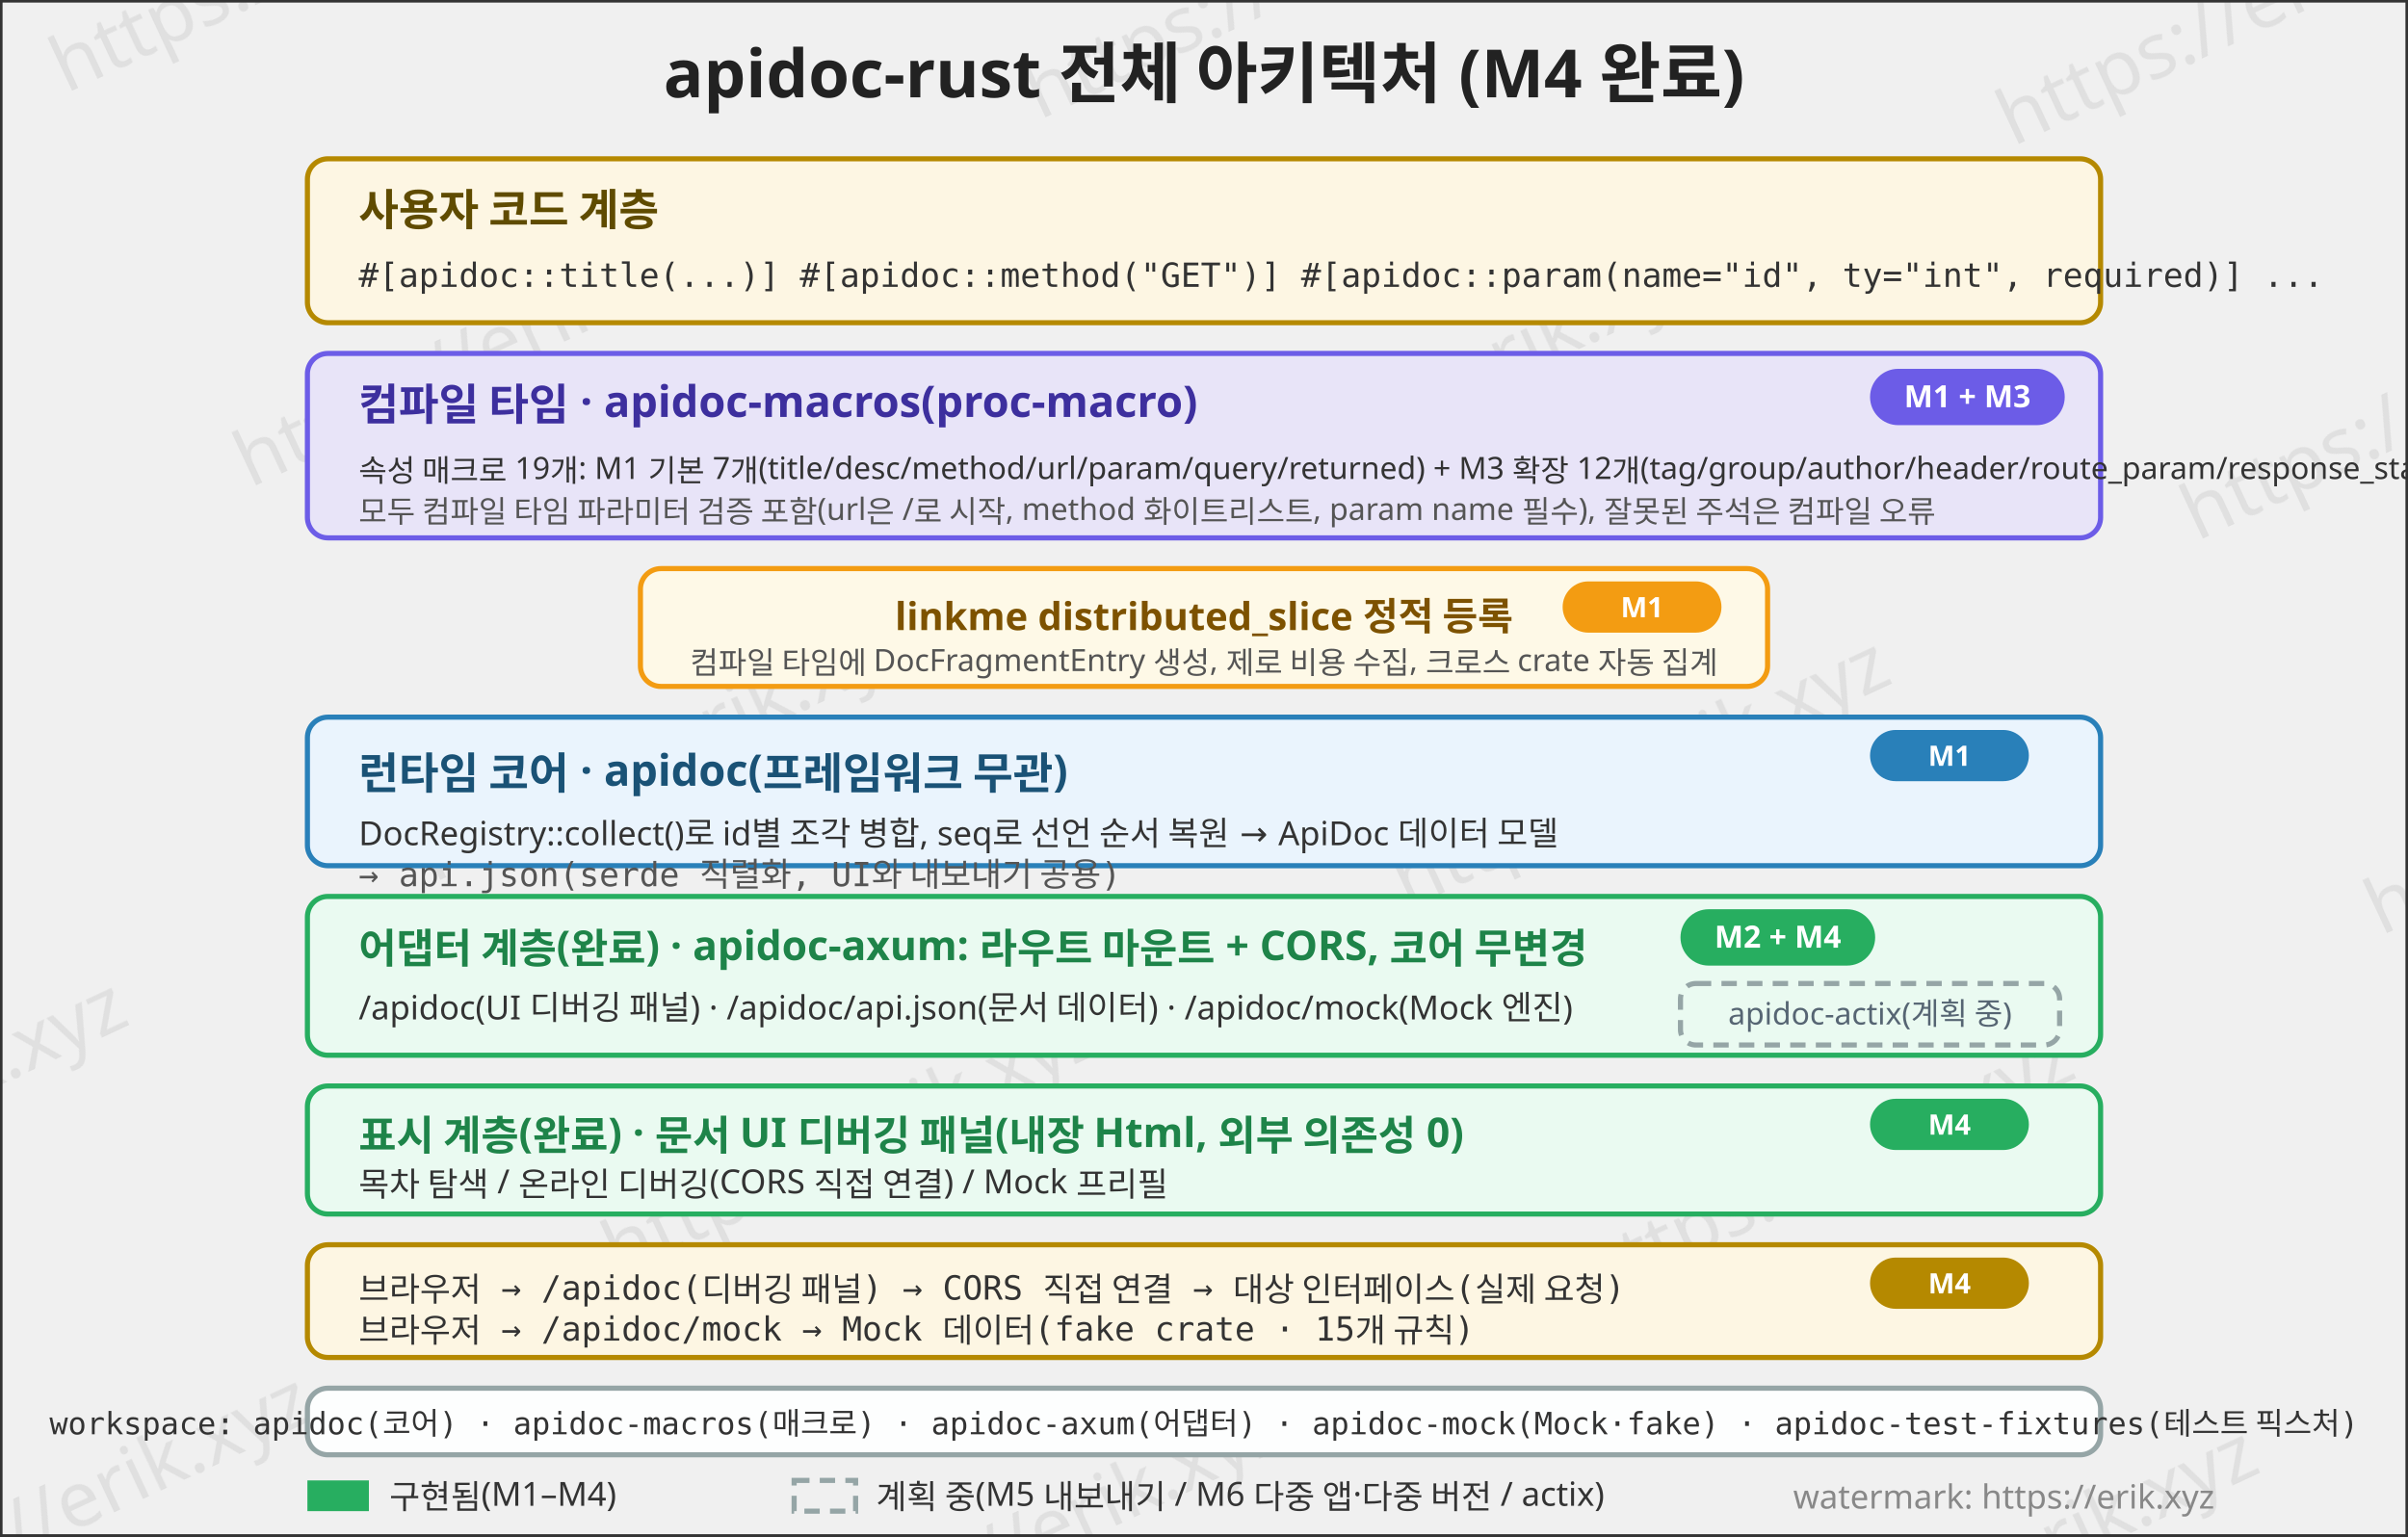
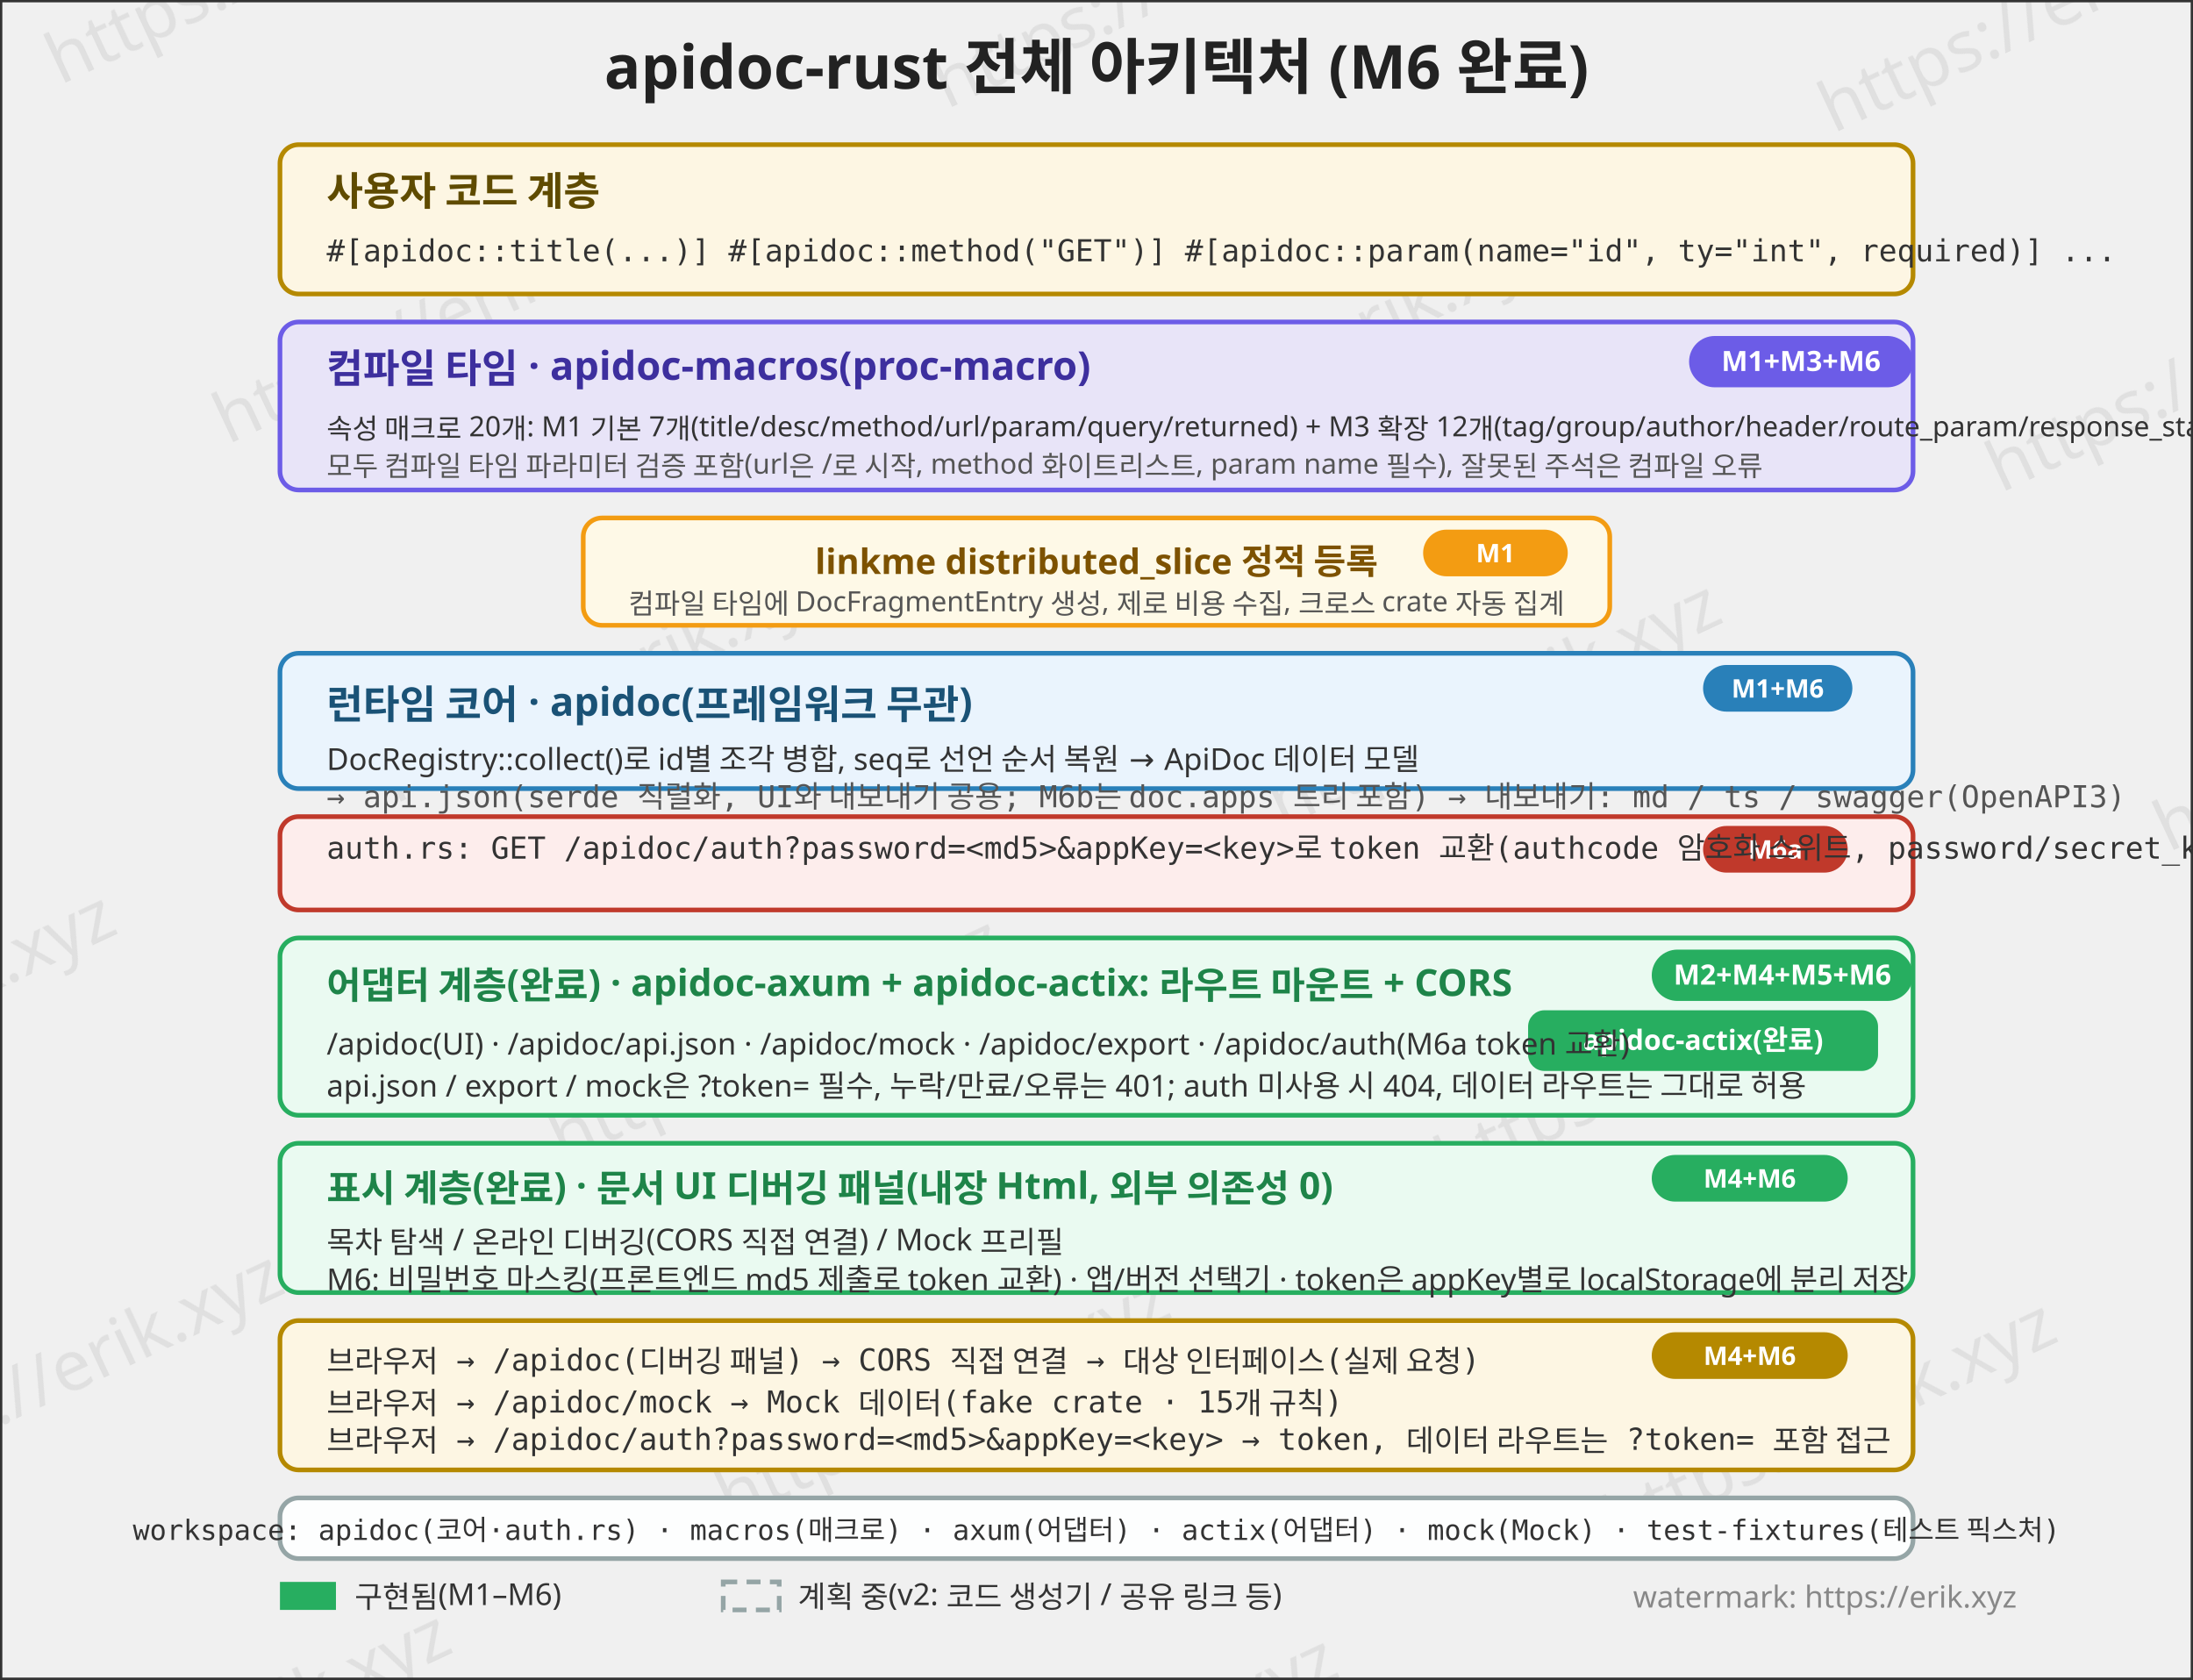
- <svg xmlns="http://www.w3.org/2000/svg" viewBox="0 0 940 600" font-family="sans-serif">
+ <svg xmlns="http://www.w3.org/2000/svg" viewBox="0 0 940 720" font-family="sans-serif">
  <defs>
    <pattern id="wm" width="340" height="170" patternUnits="userSpaceOnUse" patternTransform="rotate(-25)">
      <text x="8" y="44" font-size="30" fill="#888888" opacity="0.15">https://erik.xyz</text>
    </pattern>
  </defs>
-   <rect width="940" height="600" fill="url(#wm)" />
-   <rect x="0" y="0" width="940" height="600" fill="none" stroke="#333" stroke-width="2" />
-   <text x="470" y="38" text-anchor="middle" font-size="26" font-weight="bold" fill="#222">apidoc-rust 전체 아키텍처 (M4 완료)</text>
+   <rect width="940" height="720" fill="url(#wm)" />
+   <rect x="0" y="0" width="940" height="720" fill="none" stroke="#333" stroke-width="2" />
+   <text x="470" y="38" text-anchor="middle" font-size="26" font-weight="bold" fill="#222">apidoc-rust 전체 아키텍처 (M6 완료)</text>
  <rect x="120" y="62" width="700" height="64" rx="8" fill="#fdf6e3" stroke="#b58900" stroke-width="2" />
  <text x="140" y="88" font-size="17" font-weight="bold" fill="#5f4b00">사용자 코드 계층</text>
  <text x="140" y="112" font-size="13" fill="#333" font-family="monospace">#[apidoc::title(...)]  #[apidoc::method("GET")]  #[apidoc::param(name="id", ty="int", required)] ...</text>
  <rect x="120" y="138" width="700" height="72" rx="8" fill="#e8e4f8" stroke="#6c5ce7" stroke-width="2" />
-   <rect x="730" y="144" width="76" height="22" rx="11" fill="#6c5ce7" />
-   <text x="768" y="159" text-anchor="middle" font-size="12" fill="#fff" font-weight="bold">M1 + M3</text>
+   <rect x="724" y="144" width="96" height="22" rx="11" fill="#6c5ce7" />
+   <text x="772" y="159" text-anchor="middle" font-size="12" fill="#fff" font-weight="bold">M1+M3+M6</text>
  <text x="140" y="164" font-size="17" font-weight="bold" fill="#3d2f9e">컴파일 타임 · apidoc-macros(proc-macro)</text>
-   <text x="140" y="188" font-size="12" fill="#333">속성 매크로 19개: M1 기본 7개(title/desc/method/url/param/query/returned) + M3 확장 12개(tag/group/author/header/route_param/response_status/success/error/not_debug/md/sort/ref)</text>
+   <text x="140" y="188" font-size="12" fill="#333">속성 매크로 20개: M1 기본 7개(title/desc/method/url/param/query/returned) + M3 확장 12개(tag/group/author/header/route_param/response_status/success/error/not_debug/md/sort/ref) + M6 app 마운트</text>
  <text x="140" y="204" font-size="12" fill="#555">모두 컴파일 타임 파라미터 검증 포함(url은 /로 시작, method 화이트리스트, param name 필수), 잘못된 주석은 컴파일 오류</text>
  <rect x="250" y="222" width="440" height="46" rx="8" fill="#fef9e7" stroke="#f39c12" stroke-width="2" />
  <rect x="610" y="227" width="62" height="20" rx="10" fill="#f39c12" />
  <text x="641" y="241" text-anchor="middle" font-size="11" fill="#fff" font-weight="bold">M1</text>
  <text x="470" y="246" text-anchor="middle" font-size="15" font-weight="bold" fill="#7d5200">linkme distributed_slice 정적 등록</text>
  <text x="470" y="263" text-anchor="middle" font-size="12" fill="#555">컴파일 타임에 DocFragmentEntry 생성, 제로 비용 수집, 크로스 crate 자동 집계</text>
  <rect x="120" y="280" width="700" height="58" rx="8" fill="#eaf4fd" stroke="#2980b9" stroke-width="2" />
-   <rect x="730" y="285" width="62" height="20" rx="10" fill="#2980b9" />
-   <text x="761" y="299" text-anchor="middle" font-size="11" fill="#fff" font-weight="bold">M1</text>
+   <rect x="730" y="285" width="64" height="20" rx="10" fill="#2980b9" />
+   <text x="762" y="299" text-anchor="middle" font-size="11" fill="#fff" font-weight="bold">M1+M6</text>
  <text x="140" y="308" font-size="17" font-weight="bold" fill="#1a5276">런타임 코어 · apidoc(프레임워크 무관)</text>
  <text x="140" y="330" font-size="13" fill="#333">DocRegistry::collect()로 id별 조각 병합, seq로 선언 순서 복원 → ApiDoc 데이터 모델</text>
-   <text x="140" y="346" font-size="13" fill="#555" font-family="monospace">→ api.json(serde 직렬화, UI와 내보내기 공용)</text>
-   <rect x="120" y="350" width="700" height="62" rx="8" fill="#eafaf1" stroke="#27ae60" stroke-width="2" />
-   <rect x="656" y="355" width="76" height="22" rx="11" fill="#27ae60" />
-   <text x="694" y="370" text-anchor="middle" font-size="12" fill="#fff" font-weight="bold">M2 + M4</text>
-   <text x="140" y="376" font-size="16" font-weight="bold" fill="#1e8449">어댑터 계층(완료) · apidoc-axum: 라우트 마운트 + CORS, 코어 무변경</text>
-   <text x="140" y="398" font-size="13" fill="#333">/apidoc(UI 디버깅 패널) · /apidoc/api.json(문서 데이터) · /apidoc/mock(Mock 엔진)</text>
-   <rect x="656" y="384" width="148" height="24" rx="6" fill="none" stroke="#95a5a6" stroke-width="2" stroke-dasharray="6 4" />
-   <text x="730" y="400" text-anchor="middle" font-size="12" fill="#566573">apidoc-actix(계획 중)</text>
-   <rect x="120" y="424" width="700" height="50" rx="8" fill="#eafaf1" stroke="#27ae60" stroke-width="2" />
-   <rect x="730" y="429" width="62" height="20" rx="10" fill="#27ae60" />
-   <text x="761" y="443" text-anchor="middle" font-size="11" fill="#fff" font-weight="bold">M4</text>
-   <text x="140" y="449" font-size="16" font-weight="bold" fill="#1e8449">표시 계층(완료) · 문서 UI 디버깅 패널(내장 Html, 외부 의존성 0)</text>
-   <text x="140" y="467" font-size="13" fill="#333">목차 탐색 / 온라인 디버깅(CORS 직접 연결) / Mock 프리필</text>
-   <rect x="120" y="486" width="700" height="44" rx="8" fill="#fdf6e3" stroke="#b58900" stroke-width="2" />
-   <rect x="730" y="491" width="62" height="20" rx="10" fill="#b58900" />
-   <text x="761" y="505" text-anchor="middle" font-size="11" fill="#fff" font-weight="bold">M4</text>
-   <text x="140" y="508" font-size="13" fill="#333" font-family="monospace">브라우저 → /apidoc(디버깅 패널) → CORS 직접 연결 → 대상 인터페이스(실제 요청)</text>
-   <text x="140" y="524" font-size="13" fill="#333" font-family="monospace">브라우저 → /apidoc/mock → Mock 데이터(fake crate · 15개 규칙)</text>
-   <rect x="120" y="542" width="700" height="26" rx="8" fill="#fdfefe" stroke="#95a5a6" stroke-width="2" />
-   <text x="470" y="560" text-anchor="middle" font-size="12" fill="#333" font-family="monospace">workspace: apidoc(코어) · apidoc-macros(매크로) · apidoc-axum(어댑터) · apidoc-mock(Mock·fake) · apidoc-test-fixtures(테스트 픽스처)</text>
-   <rect x="120" y="578" width="24" height="12" fill="#27ae60" />
-   <text x="152" y="589" font-size="13" fill="#333">구현됨(M1–M4)</text>
-   <rect x="310" y="578" width="24" height="12" fill="none" stroke="#95a5a6" stroke-width="2" stroke-dasharray="6 4" />
-   <text x="342" y="589" font-size="13" fill="#333">계획 중(M5 내보내기 / M6 다중 앱·다중 버전 / actix)</text>
-   <text x="700" y="589" font-size="13" fill="#888">watermark: https://erik.xyz</text>
+   <text x="140" y="346" font-size="13" fill="#555" font-family="monospace">→ api.json(serde 직렬화, UI와 내보내기 공용; M6b는 doc.apps 트리 포함) → 내보내기: md / ts / swagger(OpenAPI3)</text>
+   <rect x="120" y="350" width="700" height="40" rx="8" fill="#fdedec" stroke="#c0392b" stroke-width="2" />
+   <rect x="730" y="354" width="62" height="20" rx="10" fill="#c0392b" />
+   <text x="761" y="368" text-anchor="middle" font-size="11" fill="#fff" font-weight="bold">M6a</text>
+   <text x="140" y="368" font-size="13" fill="#333" font-family="monospace">auth.rs: GET /apidoc/auth?password=&lt;md5&gt;&amp;appKey=&lt;key&gt;로 token 교환(authcode 암호화 스위트, password/secret_key는 절대 직렬화하지 않음)</text>
+   <rect x="120" y="402" width="700" height="76" rx="8" fill="#eafaf1" stroke="#27ae60" stroke-width="2" />
+   <rect x="708" y="407" width="112" height="22" rx="11" fill="#27ae60" />
+   <text x="764" y="422" text-anchor="middle" font-size="12" fill="#fff" font-weight="bold">M2+M4+M5+M6</text>
+   <text x="140" y="428" font-size="16" font-weight="bold" fill="#1e8449">어댑터 계층(완료) · apidoc-axum + apidoc-actix: 라우트 마운트 + CORS</text>
+   <rect x="656" y="434" width="148" height="24" rx="6" fill="#27ae60" stroke="#27ae60" stroke-width="2" />
+   <text x="730" y="450" text-anchor="middle" font-size="12" fill="#fff" font-weight="bold">apidoc-actix(완료)</text>
+   <text x="140" y="452" font-size="13" fill="#333">/apidoc(UI) · /apidoc/api.json · /apidoc/mock · /apidoc/export · /apidoc/auth(M6a token 교환)</text>
+   <text x="140" y="470" font-size="13" fill="#333">api.json / export / mock은 ?token= 필수, 누락/만료/오류는 401; auth 미사용 시 404, 데이터 라우트는 그대로 허용</text>
+   <rect x="120" y="490" width="700" height="64" rx="8" fill="#eafaf1" stroke="#27ae60" stroke-width="2" />
+   <rect x="708" y="495" width="84" height="20" rx="10" fill="#27ae60" />
+   <text x="750" y="509" text-anchor="middle" font-size="11" fill="#fff" font-weight="bold">M4+M6</text>
+   <text x="140" y="515" font-size="16" font-weight="bold" fill="#1e8449">표시 계층(완료) · 문서 UI 디버깅 패널(내장 Html, 외부 의존성 0)</text>
+   <text x="140" y="537" font-size="13" fill="#333">목차 탐색 / 온라인 디버깅(CORS 직접 연결) / Mock 프리필</text>
+   <text x="140" y="553" font-size="13" fill="#333">M6: 비밀번호 마스킹(프론트엔드 md5 제출로 token 교환) · 앱/버전 선택기 · token은 appKey별로 localStorage에 분리 저장</text>
+   <rect x="120" y="566" width="700" height="64" rx="8" fill="#fdf6e3" stroke="#b58900" stroke-width="2" />
+   <rect x="708" y="571" width="84" height="20" rx="10" fill="#b58900" />
+   <text x="750" y="585" text-anchor="middle" font-size="11" fill="#fff" font-weight="bold">M4+M6</text>
+   <text x="140" y="588" font-size="13" fill="#333" font-family="monospace">브라우저 → /apidoc(디버깅 패널) → CORS 직접 연결 → 대상 인터페이스(실제 요청)</text>
+   <text x="140" y="606" font-size="13" fill="#333" font-family="monospace">브라우저 → /apidoc/mock → Mock 데이터(fake crate · 15개 규칙)</text>
+   <text x="140" y="622" font-size="13" fill="#333" font-family="monospace">브라우저 → /apidoc/auth?password=&lt;md5&gt;&amp;appKey=&lt;key&gt; → token, 데이터 라우트는 ?token= 포함 접근</text>
+   <rect x="120" y="642" width="700" height="26" rx="8" fill="#fdfefe" stroke="#95a5a6" stroke-width="2" />
+   <text x="470" y="660" text-anchor="middle" font-size="12" fill="#333" font-family="monospace">workspace: apidoc(코어·auth.rs) · macros(매크로) · axum(어댑터) · actix(어댑터) · mock(Mock) · test-fixtures(테스트 픽스처)</text>
+   <rect x="120" y="678" width="24" height="12" fill="#27ae60" />
+   <text x="152" y="689" font-size="13" fill="#333">구현됨(M1–M6)</text>
+   <rect x="310" y="678" width="24" height="12" fill="none" stroke="#95a5a6" stroke-width="2" stroke-dasharray="6 4" />
+   <text x="342" y="689" font-size="13" fill="#333">계획 중(v2: 코드 생성기 / 공유 링크 등)</text>
+   <text x="700" y="689" font-size="13" fill="#888">watermark: https://erik.xyz</text>
</svg>
